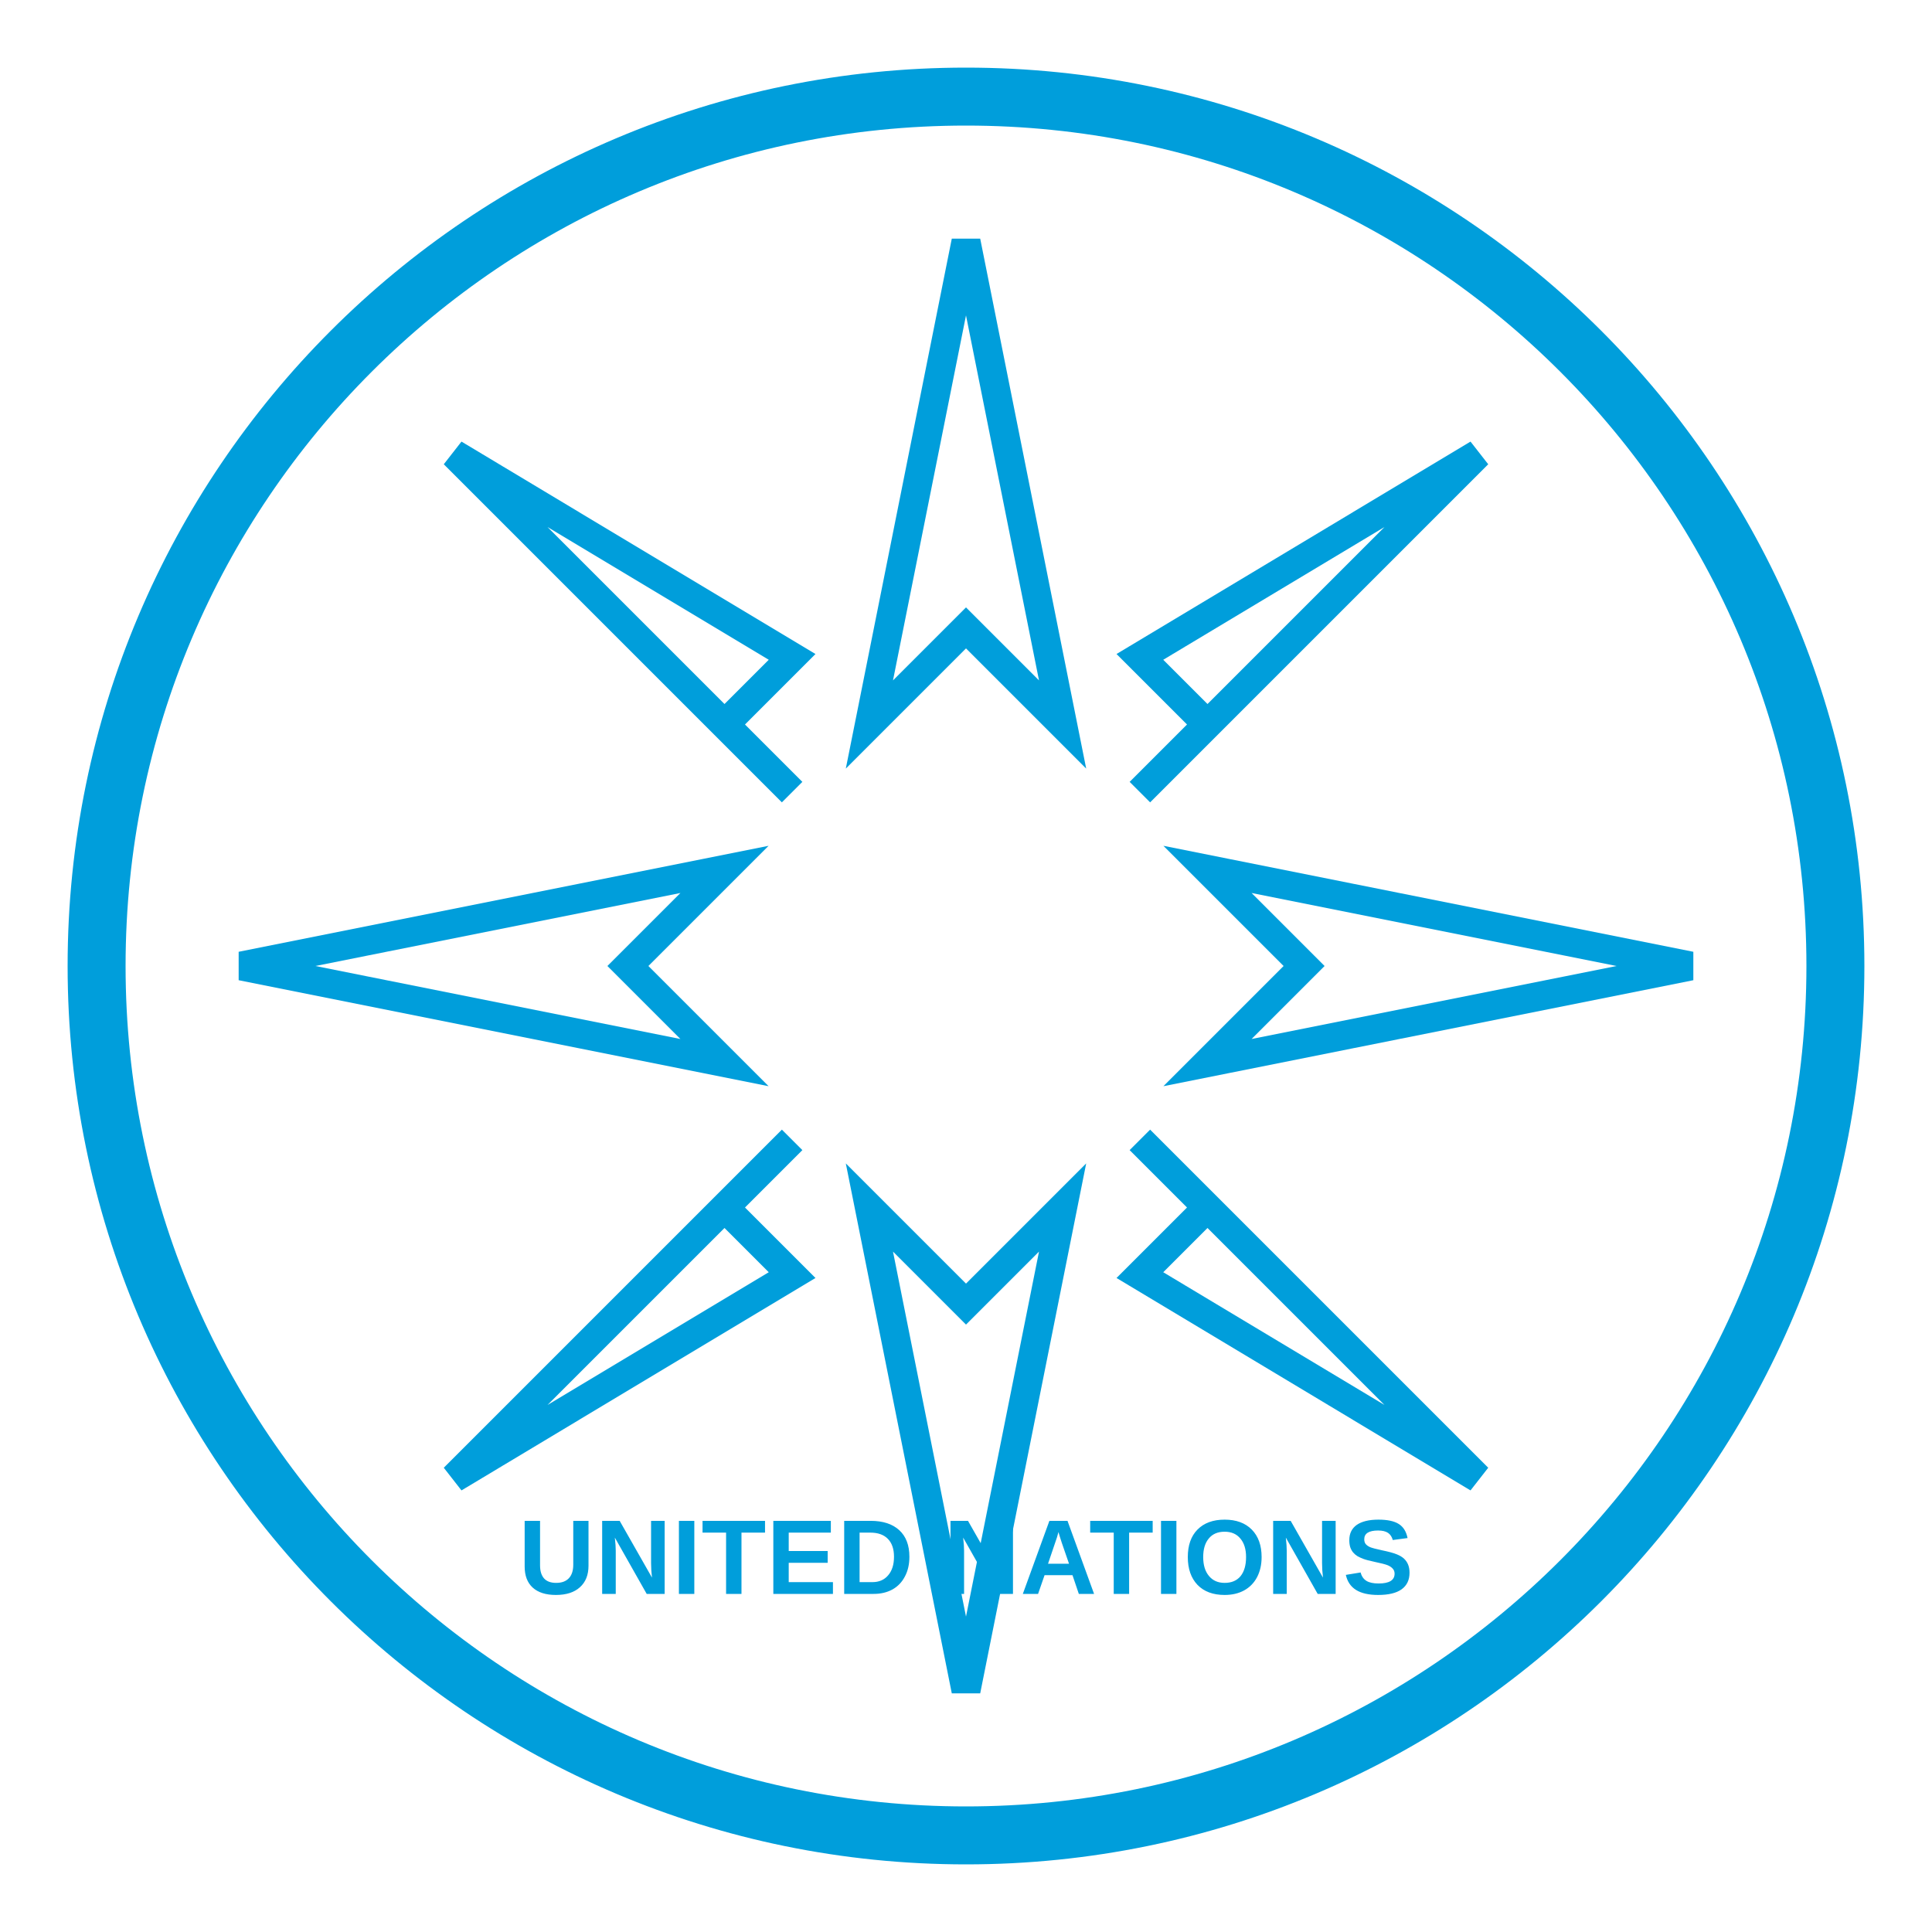
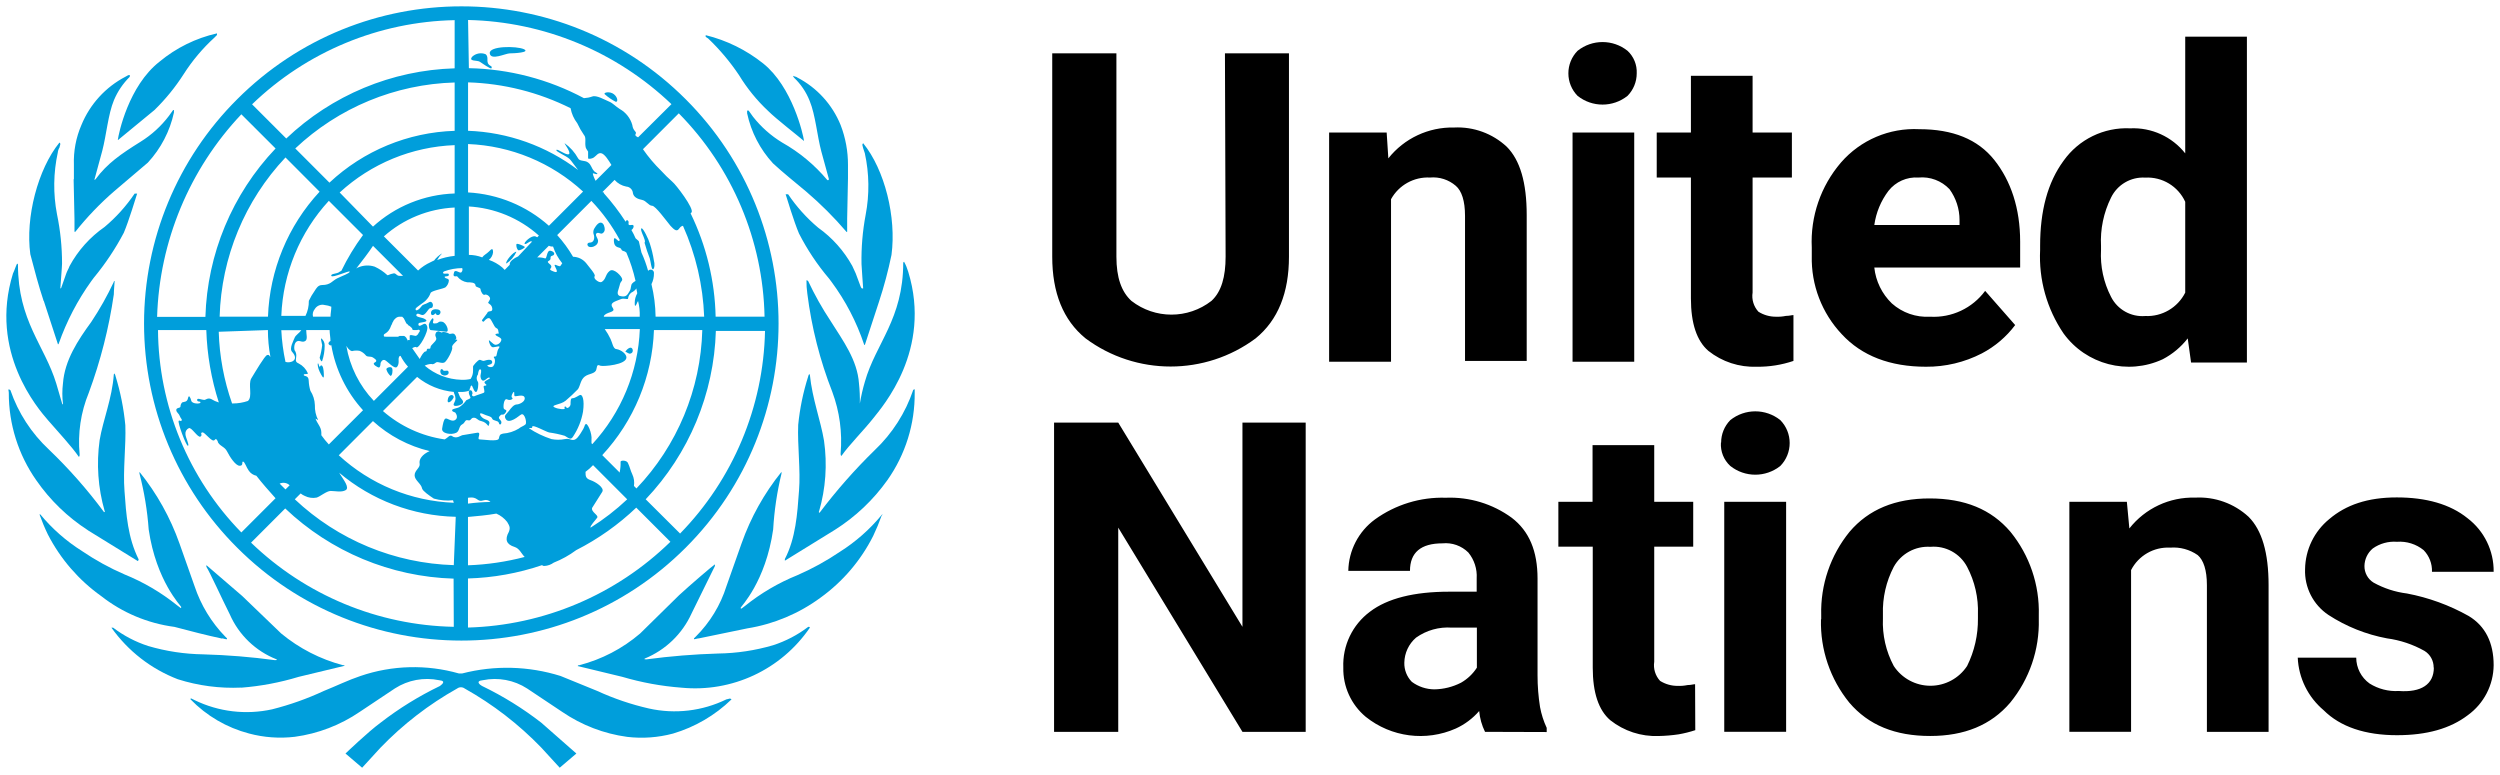
- <svg xmlns="http://www.w3.org/2000/svg" viewBox="0 0 200 200">
-   <circle cx="100" cy="100" r="90" fill="none" stroke="#009edb" stroke-width="6" />
-   <g fill="none" stroke="#009edb" stroke-width="3" transform="translate(100,100)">
-     <path d="M0,-75 L10,-25 L0,-35 L-10,-25 Z" />
-     <path d="M0,75 L10,25 L0,35 L-10,25 Z" />
-     <path d="M-75,0 L-25,10 L-35,0 L-25,-10 Z" />
-     <path d="M75,0 L25,10 L35,0 L25,-10 Z" />
-     <path d="M-53,-53 L-18,-18 L-25,-25 L-18,-32 Z" />
-     <path d="M53,53 L18,18 L25,25 L18,32 Z" />
-     <path d="M-53,53 L-18,18 L-25,25 L-18,32 Z" />
-     <path d="M53,-53 L18,-18 L25,-25 L18,-32 Z" />
-   </g>
-   <text x="100" y="165" text-anchor="middle" font-family="Arial, sans-serif" font-size="11" fill="#009edb" font-weight="bold">UNITED NATIONS</text>
+ <svg xmlns="http://www.w3.org/2000/svg" viewBox="0 0 1970.132 610" version="1.1" width="1970.132" height="610" id="svg932">
+   <defs id="defs923">
+     <style id="style921">.cls-1{fill:#009edb}</style>
+   </defs>
+   <path d="m 965.322,42.022 h 50.448 v 160.285 c 0,28.235 -8.541,49.926 -26.269,64.366 a 112.356,112.356 0 0 1 -134.016,0 C 837.758,252.232 829.217,230.542 829.217,202.307 V 42.022 h 50.571 v 160.285 c 0,16.406 3.963,27.651 11.829,34.81 a 51.339,51.339 0 0 0 63.075,0 c 7.865,-7.22 11.153,-19.049 11.153,-34.81 z m 161.606,97.885 a 33.12,33.12 0 0 0 -30.724,17.082 v 128.086 h -48.789 V 104.421 h 45.348 l 1.321,20.37 a 64.304,64.304 0 0 1 51.892,-24.302 56.716,56.716 0 0 1 41.385,15.116 c 10.507,10.507 15.761,28.235 15.761,53.858 V 284.431 h -48.605 V 170.108 c 0,-11.829 -2.642,-19.694 -7.251,-23.657 a 27.283,27.283 0 0 0 -20.339,-6.544 z m 109.038,-82.124 a 25.255,25.255 0 0 1 7.22,-17.727 31.553,31.553 0 0 1 39.418,0 22.797,22.797 0 0 1 7.22,17.727 25.255,25.255 0 0 1 -7.22,17.727 31.553,31.553 0 0 1 -39.418,0 25.255,25.255 0 0 1 -7.22,-17.727 z m 51.892,46.638 v 180.654 h -48.605 V 104.421 Z m 125.475,180.009 a 86.702,86.702 0 0 1 -28.911,4.578 57.699,57.699 0 0 1 -38.097,-12.474 Q 1332.53,264.675 1332.53,235.15 v -95.243 h -26.945 V 104.421 H 1332.53 V 59.749 h 48.605 v 44.672 h 30.969 v 35.486 h -30.969 v 90.634 a 18.25,18.25 0 0 0 4.609,15.116 25.654,25.654 0 0 0 13.795,3.933 32.413,32.413 0 0 0 7.865,-0.645 c 2.642,0 4.609,-0.645 5.93,-0.645 z m 174.725,-28.266 a 78.284,78.284 0 0 1 -26.269,22.336 94.536,94.536 0 0 1 -44.027,10.507 c -28.235,0 -50.571,-8.541 -66.332,-25.623 a 86.855,86.855 0 0 1 -23.657,-61.754 v -6.544 a 95.796,95.796 0 0 1 23.012,-67.008 76.563,76.563 0 0 1 61.724,-26.269 c 26.299,0 46.085,7.865 59.143,24.302 13.057,16.437 20.339,38.097 20.339,64.366 v 20.37 h -114.937 a 46.085,46.085 0 0 0 13.795,28.235 41.508,41.508 0 0 0 30.201,10.507 50.294,50.294 0 0 0 43.351,-20.37 z m -76.194,-116.258 a 27.651,27.651 0 0 0 -23.657,10.507 57.73,57.73 0 0 0 -11.153,26.914 h 67.162 v -3.933 a 41.292,41.292 0 0 0 -7.896,-24.302 29.802,29.802 0 0 0 -24.456,-9.186 z m 214.819,145.814 -2.642,-19.049 a 60.31,60.31 0 0 1 -19.694,16.437 63.536,63.536 0 0 1 -78.191,-20.37 107.532,107.532 0 0 1 -18.434,-65.687 v -3.287 c 0,-27.651 5.899,-49.926 18.434,-67.008 a 60.863,60.863 0 0 1 52.568,-25.623 52.23,52.23 0 0 1 43.351,19.725 V 28.872 h 48.605 v 256.849 z m -70.971,-88.668 a 71.893,71.893 0 0 0 7.896,36.868 27.651,27.651 0 0 0 26.945,15.116 33.519,33.519 0 0 0 31.522,-18.434 v -71.586 a 32.721,32.721 0 0 0 -31.522,-19.049 28.051,28.051 0 0 0 -26.945,15.761 76.809,76.809 0 0 0 -7.896,38.097 z m -626.76,135.982 v 243.699 h -49.834 l -97.885,-160.93 v 160.93 H 830.661 V 333.035 h 50.571 l 97.885,160.93 v -160.93 z m 141.328,243.699 a 46.546,46.546 0 0 1 -4.609,-16.406 54.258,54.258 0 0 1 -18.434,13.795 68.851,68.851 0 0 1 -70.941,-9.217 49.158,49.158 0 0 1 -17.697,-38.835 52.23,52.23 0 0 1 21.015,-44.027 c 13.795,-10.507 34.81,-15.761 62.4,-15.761 h 21.691 v -10.507 a 29.31,29.31 0 0 0 -6.575,-20.37 25.378,25.378 0 0 0 -20.37,-7.22 q -25.623,0 -25.623,21.691 h -48.605 a 51.4,51.4 0 0 1 21.015,-40.555 90.634,90.634 0 0 1 55.855,-17.082 82.431,82.431 0 0 1 51.892,15.761 c 13.795,10.507 20.37,26.269 20.37,47.959 v 76.256 a 159.117,159.117 0 0 0 1.966,24.978 68.268,68.268 0 0 0 5.254,16.406 v 3.287 z m -39.941,-33.489 a 47.406,47.406 0 0 0 21.046,-5.254 36.223,36.223 0 0 0 12.474,-11.829 v -31.553 h -19.724 a 43.259,43.259 0 0 0 -28.235,7.896 26.637,26.637 0 0 0 -9.217,19.725 20.8,20.8 0 0 0 5.899,15.085 30.109,30.109 0 0 0 17.727,5.93 z m 205.633,32.168 a 93.492,93.492 0 0 1 -13.15,3.287 123.939,123.939 0 0 1 -15.761,1.321 57.852,57.852 0 0 1 -38.097,-12.474 q -13.795,-11.859 -13.795,-41.385 V 430.828 H 1228.07 v -35.394 h 26.945 v -44.672 h 48.605 v 44.672 h 30.724 v 35.394 h -30.724 v 90.634 a 18.25,18.25 0 0 0 4.609,15.116 25.931,25.931 0 0 0 13.795,3.933 32.413,32.413 0 0 0 7.865,-0.645 c 2.642,0 4.609,-0.676 5.93,-0.676 z m 20.37,-226.617 a 25.255,25.255 0 0 1 7.22,-17.727 31.553,31.553 0 0 1 39.418,0 25.808,25.808 0 0 1 0,36.131 31.645,31.645 0 0 1 -39.418,0 22.828,22.828 0 0 1 -7.374,-18.403 z m 51.216,46.638 v 181.269 h -48.758 V 395.435 Z m 27.651,92.631 v -3.287 a 99.79,99.79 0 0 1 22.336,-65.687 c 15.116,-17.758 36.131,-26.299 63.075,-26.299 27.651,0 48.605,8.541 63.721,26.299 a 99.636,99.636 0 0 1 22.336,65.687 v 3.287 a 99.759,99.759 0 0 1 -22.52,65.656 c -15.116,17.727 -36.131,26.269 -63.075,26.269 -27.651,0 -48.605,-8.541 -63.721,-26.269 a 99.913,99.913 0 0 1 -22.336,-65.687 z m 48.635,-3.963 v 3.287 a 72.723,72.723 0 0 0 8.541,37.452 34.595,34.595 0 0 0 57.791,0 82.093,82.093 0 0 0 8.541,-37.452 v -3.287 a 74.597,74.597 0 0 0 -8.541,-37.421 29.802,29.802 0 0 0 -28.911,-15.761 30.877,30.877 0 0 0 -28.88,15.761 75.826,75.826 0 0 0 -8.541,37.421 z m 226.279,-52.537 a 32.659,32.659 0 0 0 -30.724,17.697 v 127.441 h -48.635 V 395.435 h 45.317 l 1.966,21.015 a 63.628,63.628 0 0 1 51.923,-24.302 57.484,57.484 0 0 1 42.03,15.116 c 10.508,10.507 15.761,28.235 15.761,53.858 v 115.613 h -48.605 V 461.122 c 0,-11.829 -2.642,-19.694 -7.22,-23.657 a 33.304,33.304 0 0 0 -21.691,-5.899 z m 207.722,94.506 a 15.177,15.177 0 0 0 -7.251,-13.15 82.769,82.769 0 0 0 -29.556,-9.862 127.349,127.349 0 0 1 -46.085,-18.434 41.477,41.477 0 0 1 -18.434,-36.131 51.8,51.8 0 0 1 19.049,-39.418 c 13.15,-11.183 30.201,-17.082 53.213,-17.082 23.012,0 42.03,5.254 55.825,16.437 a 52.23,52.23 0 0 1 20.523,42.183 h -48.605 a 23.227,23.227 0 0 0 -6.575,-17.082 29.894,29.894 0 0 0 -21.015,-6.575 29.187,29.187 0 0 0 -19.049,5.254 18.434,18.434 0 0 0 -6.575,13.795 15.147,15.147 0 0 0 7.22,13.15 72.815,72.815 0 0 0 26.269,8.541 160.285,160.285 0 0 1 48.635,17.727 c 13.119,7.896 19.694,21.015 19.694,38.773 a 49.158,49.158 0 0 1 -20.37,39.418 c -13.795,10.507 -32.168,15.761 -55.825,15.761 -24.978,0 -44.672,-6.575 -57.822,-19.725 a 57.361,57.361 0 0 1 -20.37,-41.385 h 46.085 a 25.193,25.193 0 0 0 10.508,20.37 38.896,38.896 0 0 0 23.012,5.899 c 17.727,1.321 27.651,-5.254 27.651,-18.434 z" id="path927" stroke-width="3.072" />
+   <path class="cls-1" d="m 572.491,551.111 a 93,93 0 0 1 -61.109,7.22 208.92,208.92 0 0 1 -40.709,-13.826 l -28.911,-11.798 a 141.328,141.328 0 0 0 -77.515,-1.997 h -2.642 a 130.022,130.022 0 0 0 -77.516,1.997 c -9.832,3.287 -19.049,7.865 -28.88,11.798 a 230.765,230.765 0 0 1 -40.739,14.471 93.615,93.615 0 0 1 -61.078,-7.22 l -2.642,-1.321 c -0.645,0 -0.645,0 -0.645,0.645 a 99.36,99.36 0 0 0 46.085,26.945 96.011,96.011 0 0 0 36.131,2.611 119.115,119.115 0 0 0 51.247,-19.694 l 27.651,-18.434 a 46.823,46.823 0 0 1 34.779,-6.483 c 6.575,0.645 1.321,3.933 0.676,4.578 a 261.672,261.672 0 0 0 -46.761,28.911 c -9.862,7.22 -27.651,24.302 -27.651,24.302 L 285.38,605 299.85,589.208 a 261.734,261.734 0 0 1 60.433,-46.638 4.977,4.977 0 0 1 5.899,0 261.734,261.734 0 0 1 60.433,46.638 L 441.087,605 454.205,593.817 426.554,569.514 a 261.672,261.672 0 0 0 -46.638,-28.911 c -1.321,-0.645 -5.899,-3.933 0.676,-4.578 a 46.853,46.853 0 0 1 34.81,6.544 l 27.651,18.434 a 118.992,118.992 0 0 0 51.216,19.694 95.98,95.98 0 0 0 36.131,-2.611 111.926,111.926 0 0 0 46.085,-26.945 2.274,2.274 0 0 0 -1.321,-0.645 l -2.611,0.645 m 64.366,-57.146 a 92.447,92.447 0 0 1 -27.651,14.471 161.544,161.544 0 0 1 -43.351,6.544 546.879,546.879 0 0 0 -56.501,4.609 c -1.321,0 -1.966,0 -1.321,-0.645 A 69.404,69.404 0 0 0 544.963,483.488 l 18.434,-37.452 v -1.29 c -1.29,0.645 -19.694,16.406 -28.235,24.302 l -30.724,30.201 A 119.822,119.822 0 0 1 456.479,524.228 h -0.645 l -0.645,0.645 35.209,8.51 a 224.282,224.282 0 0 0 46.638,8.541 109.499,109.499 0 0 0 101.173,-47.284 c 0,-0.676 -0.645,-0.676 -1.321,-0.676 m 57.822,-88.023 a 139.024,139.024 0 0 1 -32.843,28.911 206.862,206.862 0 0 1 -33.519,18.434 163.326,163.326 0 0 0 -41.385,24.333 l -2.611,1.966 c -0.676,0 -0.676,0 -0.676,-0.676 0,-0.676 19.725,-20.339 25.623,-61.724 a 246.71,246.71 0 0 1 6.575,-44.027 v -1.321 a 191.377,191.377 0 0 0 -31.522,56.501 l -11.829,33.489 a 97.394,97.394 0 0 1 -24.302,39.941 l -1.321,1.29 v 0.676 c 1.321,0 2.611,-0.676 3.933,-0.676 l 38.097,-7.865 a 132.941,132.941 0 0 0 57.822,-24.302 134.446,134.446 0 0 0 41.385,-48.605 163.849,163.849 0 0 0 6.575,-15.792 c 1.29,-1.29 0.645,-1.29 0,-0.645 m 24.948,-98.53 a 116.565,116.565 0 0 1 -30.201,47.284 438.056,438.056 0 0 0 -43.351,49.158 c 0,0.645 -1.321,0 -0.676,-0.645 a 132.664,132.664 0 0 0 3.933,-55.855 c -2.612,-15.761 -9.217,-32.843 -11.153,-51.892 l -0.645,-0.645 c 0,0.645 -0.676,1.29 -0.676,1.966 a 185.662,185.662 0 0 0 -7.865,38.097 c -0.676,15.761 1.966,36.131 0.645,51.892 -1.321,18.434 -2.642,37.452 -11.153,53.858 v 1.321 l 39.388,-24.302 a 147.473,147.473 0 0 0 41.415,-39.203 117.671,117.671 0 0 0 21.506,-68.974 v -2.642 a 2.366,2.366 0 0 0 -1.321,0.676" id="path929" stroke-width="3.072" />
+   <path class="cls-1" d="m 677.596,317.919 v 0 a 122.894,122.894 0 0 0 -0.676,-15.761 c -1.29,-18.434 -12.474,-33.519 -22.336,-49.158 a 248.4,248.4 0 0 1 -17.727,-31.522 2.274,2.274 0 0 0 -1.321,-0.645 66.332,66.332 0 0 0 0.676,10.507 321.368,321.368 0 0 0 19.694,77.515 111.557,111.557 0 0 1 6.544,48.482 c 0,1.321 0,1.321 0.645,1.966 5.93,-8.541 17.758,-20.37 24.978,-29.556 7.22,-9.186 46.638,-53.858 27.651,-115.613 a 39.173,39.173 0 0 0 -3.287,-7.896 l -0.645,0.676 c 0,44.641 -21.691,63.721 -30.232,93.922 a 143.971,143.971 0 0 0 -3.933,17.082 m 0.645,-91.956 -3.933,-10.538 -2.673,-5.807 a 90.911,90.911 0 0 0 -26.914,-30.201 127.81,127.81 0 0 1 -23.657,-26.299 h -1.966 c 0.645,1.966 6.575,21.691 10.507,30.877 a 184.956,184.956 0 0 0 23.657,35.486 l 1.966,2.612 a 177.213,177.213 0 0 1 25.623,49.158 0.645,0.645 0 0 0 0.645,0.645 l 11.183,-34.165 a 333.197,333.197 0 0 0 9.832,-36.868 c 3.963,-29.556 -5.254,-67.008 -22.336,-88.023 a 2.274,2.274 0 0 0 -0.645,1.321 l 0.645,2.611 1.321,3.963 a 121.02,121.02 0 0 1 0.645,48.605 190.179,190.179 0 0 0 -3.257,38.742 c 0,1.966 1.29,18.434 1.29,19.049 0,0.614 -0.645,0 -1.29,0 M 625.581,61.07 a 50.817,50.817 0 0 1 12.474,18.434 c 4.609,11.153 5.899,27.651 9.217,39.941 l 5.93,21.66 c 0,0.676 -0.676,1.321 -1.321,0.676 A 128.855,128.855 0 0 0 616.364,112.317 86.026,86.026 0 0 1 593.383,91.948 l -3.287,-4.609 a 0.922,0.922 0 0 0 -1.321,0 v 1.966 a 84.152,84.152 0 0 0 20.37,39.418 c 8.541,7.896 17.727,15.116 26.269,22.336 a 285.729,285.729 0 0 1 31.553,31.522 c 0,0 0.645,0.676 0.645,0 v -10.507 l 0.645,-31.522 v -10.507 a 86.671,86.671 0 0 0 -5.807,-31.522 73.122,73.122 0 0 0 -34.165,-37.452 c -0.645,-0.645 -1.966,-0.645 -3.287,-1.321 a 1.997,1.997 0 0 0 0.676,1.321 M 558.082,30.347 a 172.328,172.328 0 0 1 24.333,28.911 134.876,134.876 0 0 0 22.981,28.235 c 5.899,5.93 23.657,19.725 28.235,23.657 -0.645,-5.254 -9.217,-42.706 -32.168,-61.109 A 117.671,117.671 0 0 0 556.115,27.705 v 1.321 l 1.966,1.321 m -367.914,511.578 a 211.992,211.992 0 0 0 45.225,-8.541 l 35.486,-8.541 h 0.645 a 0.645,0.645 0 0 0 -0.645,-0.645 h -0.676 a 127.318,127.318 0 0 1 -48.605,-24.978 l -30.724,-29.556 -28.235,-24.302 v 1.321 c 2.611,3.933 12.474,25.623 18.434,37.421 a 67.039,67.039 0 0 0 36.868,35.486 c 0.645,0.645 0,0.645 -1.321,0.645 a 532.04,532.04 0 0 0 -56.501,-4.578 161.575,161.575 0 0 1 -43.351,-6.575 92.816,92.816 0 0 1 -27.651,-14.471 h -1.321 a 114.599,114.599 0 0 0 52.353,40.678 143.602,143.602 0 0 0 49.926,6.575 M 174.959,503.09 c 1.321,0 1.966,0.676 3.933,0.676 v -0.676 l -1.29,-1.29 a 104.46,104.46 0 0 1 -24.302,-39.941 l -11.829,-33.489 a 191.469,191.469 0 0 0 -31.553,-56.501 v 1.321 a 244.774,244.774 0 0 1 7.251,44.027 c 5.899,40.709 25.623,60.433 25.623,61.078 0,0.645 0,1.321 -0.676,0.645 l -2.611,-1.966 A 164.309,164.309 0 0 0 98.12,452.673 204.68,204.68 0 0 1 64.6,434.239 138.256,138.256 0 0 1 31.757,405.358 h -0.645 a 155.922,155.922 0 0 0 6.575,15.761 135.89,135.89 0 0 0 42.03,48.605 118.685,118.685 0 0 0 57.791,24.302 c 12.504,3.287 24.978,6.575 37.452,9.217 M 69.209,417.863 108.627,442.165 a 2.274,2.274 0 0 0 0.645,-1.321 c -8.541,-17.082 -9.862,-35.455 -11.153,-53.858 -1.321,-16.437 1.29,-36.131 0.645,-51.892 a 192.544,192.544 0 0 0 -7.773,-38.865 c 0,-0.645 -0.645,-1.29 -0.645,-1.966 l -0.645,0.676 v 0 c -1.321,19.049 -8.541,36.131 -11.183,51.892 a 134.569,134.569 0 0 0 3.933,55.825 c 0.676,0.676 -0.645,1.321 -0.645,0.676 A 388.161,388.161 0 0 0 38.455,354.173 114.967,114.967 0 0 1 8.223,307.535 2.212,2.212 0 0 0 6.932,306.859 c -0.676,0 0,1.321 0,2.642 a 119.299,119.299 0 0 0 21.66,68.974 145.445,145.445 0 0 0 40.739,39.418 m -7.22,-57.822 c 0.645,-0.645 0.645,-0.645 0.645,-1.966 A 102.094,102.094 0 0 1 69.977,309.501 382.938,382.938 0 0 0 89.701,231.986 c 0,-3.287 0.645,-9.217 0.645,-10.507 -0.645,0 -0.645,0 -0.645,0.645 A 243.177,243.177 0 0 1 71.943,253.676 C 61.436,268.116 50.928,283.878 49.607,302.281 a 64.519,64.519 0 0 0 0,15.761 0.645,0.645 0 0 1 -0.645,0.645 v -0.645 L 44.353,302.281 C 35.136,272.049 14.152,253.123 14.152,208.328 l -0.676,-0.645 c -1.29,2.611 -1.966,5.254 -3.257,7.865 -19.079,61.754 19.694,106.426 27.651,115.643 7.957,9.217 18.434,20.339 24.302,28.88 M 34.522,237.178 45.675,271.342 a 0.645,0.645 0 0 0 0.645,-0.645 195.74,195.74 0 0 1 25.623,-49.158 l 1.966,-2.642 a 207.138,207.138 0 0 0 23.657,-35.455 c 3.933,-9.217 9.862,-28.911 10.507,-30.877 h -1.966 a 126.857,126.857 0 0 1 -23.657,26.269 89.621,89.621 0 0 0 -27.651,30.877 c -0.645,1.966 -1.966,3.933 -2.612,5.899 l -3.933,11.183 c 0,0 -0.676,1.321 -0.676,0 0,-1.321 1.321,-16.437 1.321,-19.049 a 190.486,190.486 0 0 0 -3.994,-38.957 120.866,120.866 0 0 1 0.645,-48.605 9.217,9.217 0 0 1 1.321,-3.933 c 0,-0.645 0.645,-1.966 0.645,-2.642 0,-0.676 0,-0.645 -0.645,-1.29 -17.082,21.015 -26.945,59.112 -22.981,88.023 3.257,12.474 6.544,24.948 10.507,36.868 m 23.626,-95.919 0.676,31.553 v 9.832 h 0.645 A 238.906,238.906 0 0 1 90.224,150.507 L 116.492,128.171 A 84.459,84.459 0 0 0 137.077,88.66 v -1.936 h -0.645 l -3.287,4.578 a 82.769,82.769 0 0 1 -22.336,20.37 c -15.761,9.862 -26.269,17.082 -35.486,29.556 -0.645,0.676 -1.321,0.676 -0.645,-0.645 l 5.899,-21.691 c 3.287,-12.474 4.609,-28.88 9.217,-39.941 A 56.685,56.685 0 0 1 102.267,60.517 v -1.444 c -1.321,0 -1.966,0.645 -3.287,1.321 a 75.058,75.058 0 0 0 -34.81,38.097 72.661,72.661 0 0 0 -5.93,31.522 v 11.153 m 34.84,-30.877 v 0 L 121.715,86.725 a 160.592,160.592 0 0 0 23.012,-28.266 144.032,144.032 0 0 1 24.302,-28.88 l 1.966,-1.997 V 26.291 A 108.239,108.239 0 0 0 125.679,48.627 C 101.346,67.676 93.48,105.097 92.835,110.351 M 357.027,314.079 c 1.966,-2.642 -2.642,-4.609 -3.963,0 -1.321,4.609 1.997,3.287 3.963,0 m 49.926,-115.613 c -1.966,-0.676 -9.217,7.865 -7.896,9.217 a 21.814,21.814 0 0 0 7.896,-9.217 m 1.321,-1.321 c 1.29,0.645 5.899,-1.966 5.254,-2.642 -0.645,-0.676 -6.575,-3.287 -6.575,-1.966 a 6.145,6.145 0 0 0 1.321,4.609 m 88.668,81.448 c 2.642,-0.645 1.966,-4.609 0,-4.609 -1.966,0 -4.609,3.287 -3.933,3.287 0.676,0 2.611,1.966 3.933,1.321 m -32.198,-87.408 c -1.966,0 -2.611,1.997 -0.645,3.287 a 5.407,5.407 0 0 0 4.609,-0.645 4.424,4.424 0 0 0 2.611,-3.933 c 0,-1.997 -2.611,-4.609 -1.321,-5.93 1.29,-1.321 3.287,0.676 4.609,0 a 3.595,3.595 0 0 0 1.966,-3.287 c 0,-1.29 -0.645,-5.254 -3.287,-5.254 -2.642,0 -5.254,5.254 -5.254,5.254 a 5.715,5.715 0 0 0 0,4.609 c 0.676,2.612 0,5.899 -3.287,5.899" id="path931" stroke-width="3.072" />
+   <path class="cls-1" d="m 508.095,191.799 a 121.481,121.481 0 0 0 3.963,11.829 c 0.645,1.966 1.321,9.217 2.611,8.541 1.29,-0.676 1.321,-4.609 0.676,-6.575 a 85.565,85.565 0 0 0 -3.287,-13.795 c -0.676,-2.642 -5.254,-12.474 -6.575,-11.829 -1.321,0.645 1.966,6.575 2.611,9.217 0.645,2.642 -0.645,1.321 0,2.642 M 485.113,80.15 c 1.966,0.645 1.966,-3.287 -1.321,-5.899 -3.287,-2.611 -8.541,-1.321 -7.22,0 a 40.186,40.186 0 0 0 8.541,5.899 M 386.583,51.915 c -4.609,-2.642 -0.645,-6.575 -3.933,-9.217 a 10.016,10.016 0 0 0 -10.507,1.966 c -3.287,3.963 3.933,2.642 5.899,3.963 1.966,1.321 8.541,5.899 9.217,5.254 a 1.26,1.26 0 0 0 -0.645,-1.966 M 412.882,38.765 c -5.899,-2.642 -27.651,-2.642 -26.914,3.287 0.737,5.93 12.474,0 15.761,0 3.287,0 16.406,-0.676 11.153,-3.287 m -59.819,253.531 c -1.29,-0.645 -3.257,0.645 -3.933,-0.645 -0.676,-1.29 -1.966,-0.676 -1.966,0 a 3.38,3.38 0 0 0 0.645,3.287 4.056,4.056 0 0 0 5.254,0 1.966,1.966 0 0 0 0,-2.642 m -12.474,-43.996 c 1.966,0 1.966,-1.321 2.642,-1.321 0.676,0 0,1.321 1.966,1.321 1.966,0 3.933,-4.609 -1.966,-4.609 -4.609,0 -3.963,4.609 -2.642,4.609 m 7.896,5.254 c -3.287,-0.676 -2.642,1.29 -5.254,1.29 -3.963,0.676 -0.676,-2.611 -1.966,-3.933 -0.676,-0.645 -2.642,2.642 -3.287,4.609 0,1.321 0,3.933 1.29,4.578 l 12.504,1.321 c 2.611,0 0,-7.22 -3.287,-7.865 m -40.739,42.675 c 1.321,0 1.966,-3.933 1.321,-5.899 -0.645,-1.966 -4.609,-0.645 -4.609,0.645 a 10.415,10.415 0 0 0 3.287,5.254 m -52.537,0 c 0,-1.29 0,-6.544 -1.321,-7.865 -1.321,-1.321 -1.321,0.645 -1.966,0.645 -0.645,0 -0.676,-2.611 -1.321,-2.611 -0.645,0 0,3.933 1.321,6.544 1.321,2.611 3.287,6.575 3.287,3.287 m -1.321,-11.798 a 37.145,37.145 0 0 0 1.966,-11.829 7.005,7.005 0 0 0 -2.611,-5.93 c -0.676,0 0,1.966 0.645,5.254 a 53.398,53.398 0 0 1 -1.966,9.862 c 0,0.645 1.321,3.933 1.966,2.642" id="path933" stroke-width="3.072" />
+   <path class="cls-1" d="m 186.88,431.566 a 249.905,249.905 0 1 0 0,-353.321 249.383,249.383 0 0 0 0,353.321 M 124.48,260.098 h 38.097 a 207.599,207.599 0 0 0 9.862,57.054 23.934,23.934 0 0 1 -5.93,-2.642 c -2.611,-1.321 -4.578,0.645 -5.254,0.645 -2.611,0 -5.899,-1.966 -5.899,0 0,1.966 2.611,0.676 2.611,1.997 0,1.321 -6.575,1.29 -7.22,-1.321 -0.645,-2.611 -1.966,-5.254 -2.611,-1.966 -0.645,3.287 -3.287,2.611 -4.609,3.287 a 5.039,5.039 0 0 0 -1.321,3.257 c 0,1.321 -3.287,0.676 -3.287,2.642 0,1.966 1.966,2.642 2.642,4.609 0.676,1.966 2.611,3.287 1.321,3.933 -1.29,0.645 -0.676,-0.645 -1.997,0 -1.321,0.645 5.93,20.37 7.251,19.694 1.321,-0.676 -1.997,-6.544 -1.997,-9.217 a 4.455,4.455 0 0 1 2.642,-4.609 c 1.966,-1.29 7.22,7.896 9.217,6.575 1.997,-1.321 -0.645,-2.612 1.321,-3.287 1.966,-0.676 7.896,8.541 9.862,5.93 1.321,-1.966 2.611,1.29 2.611,1.966 1.966,3.287 5.254,3.287 7.22,7.22 1.966,3.933 6.575,11.183 9.862,11.183 3.287,0 1.321,-3.287 2.642,-3.287 1.321,0 2.611,4.578 4.578,7.22 a 9.555,9.555 0 0 0 5.93,3.933 c 4.578,5.93 9.862,11.829 15.116,17.727 l -26.945,26.945 a 230.703,230.703 0 0 1 -65.687,-159.762 m 217.43,-54.504 -2.642,1.321 a 36.868,36.868 0 0 0 -9.832,6.544 l -26.945,-26.914 a 90.204,90.204 0 0 1 55.763,-22.735 v 38.097 a 53.336,53.336 0 0 0 -13.795,3.287 24.21,24.21 0 0 1 3.933,-5.254 21.261,21.261 0 0 0 -6.575,5.93 m -20.431,62.4 v 0 1.321 c 0,-1.321 -0.645,-1.966 -1.321,-3.287 -0.645,-0.676 -1.29,-1.321 -1.966,-1.321 h -3.165 l -1.29,0.645 h -9.217 c -1.29,0 -1.966,0 -1.966,-0.645 -0.645,-2.611 3.287,-0.645 5.93,-8.541 0.645,-0.645 0.645,-1.966 1.29,-2.611 l 0.676,-1.321 0.645,-0.676 0.645,-0.645 a 4.854,4.854 0 0 1 3.963,-1.321 h 1.321 l 1.29,1.321 1.966,3.933 c 0.676,0.676 1.321,0.676 1.321,1.321 a 9.217,9.217 0 0 1 2.642,1.966 l 0.645,0.676 v 0.645 c 0.645,0.645 0.645,0.645 1.321,0.645 h 2.611 c 1.321,-0.645 1.321,0 1.997,0 v 0.676 c 0,0.645 0,0.645 -0.676,1.321 0,0.645 -0.645,0.645 -0.645,1.29 -0.676,0.676 -1.321,1.321 -1.966,1.321 a 28.143,28.143 0 0 1 -3.287,-0.645 c -0.676,0 -1.321,0 -1.321,0.645 v 3.287 m -72.108,63.075 a 24.149,24.149 0 0 1 -2.611,-11.829 22.182,22.182 0 0 0 -3.533,-11.306 31.922,31.922 0 0 1 -1.321,-7.865 c 0,-4.609 -3.933,-3.287 -3.933,-4.609 0,-1.321 3.257,0 3.257,-1.321 a 15.669,15.669 0 0 0 -7.22,-7.712 c -3.287,-1.321 -1.966,-3.287 -1.966,-5.254 a 6.974,6.974 0 0 0 -1.321,-5.254 c -0.645,-2.642 0,-7.251 3.287,-7.251 1.321,0 3.287,1.321 5.254,0 1.966,-1.321 0.676,-5.254 0.676,-8.541 h 18.434 c 0,2.642 0.676,5.93 0.676,8.541 -1.321,0.676 -1.966,1.997 -1.321,2.642 0.645,0.645 1.321,1.321 1.966,0.645 a 101.572,101.572 0 0 0 25.009,51.339 l -26.945,26.945 a 71.494,71.494 0 0 1 -5.899,-7.251 v -1.966 c 0,-4.578 -3.287,-7.22 -4.609,-11.153 m -23.657,-44.672 a 155.4,155.4 0 0 1 -3.287,-24.978 h 15.761 c -1.29,1.997 -4.578,3.963 -5.254,5.93 -0.676,1.966 -4.578,8.541 -1.966,11.153 5.93,6.575 -1.321,9.217 -5.254,7.896 m 3.287,97.209 -3.287,3.287 -4.609,-4.578 a 7.159,7.159 0 0 1 7.896,1.29 M 269.004,213.429 c -0.676,0 -0.676,0.676 -1.321,0.676 -1.966,1.966 -7.22,1.29 -6.575,3.287 0.645,1.997 14.471,-4.609 14.471,-3.287 0,1.321 -5.93,3.287 -9.862,5.254 -3.933,1.966 -5.254,5.254 -11.829,5.254 -3.287,0 -4.609,2.611 -5.899,4.578 a 49.158,49.158 0 0 0 -4.609,7.896 25.869,25.869 0 0 1 -2.642,11.829 h -19.049 a 142.158,142.158 0 0 1 37.452,-90.665 l 26.945,26.945 a 178.197,178.197 0 0 0 -17.082,28.235 m 24.948,-19.694 23.657,23.657 h -2.642 c -2.611,0 -2.611,-1.997 -4.578,-1.997 -3.963,0.676 -4.609,1.997 -5.254,1.321 a 38.312,38.312 0 0 0 -9.862,-6.575 18.188,18.188 0 0 0 -13.15,0.676 c -0.645,0 -0.645,0.645 -1.29,0.645 4.578,-5.899 9.217,-11.829 13.119,-17.727 M 261.108,241.694 c 0,2.611 -0.645,5.254 -0.645,7.865 h -13.795 a 6.606,6.606 0 0 1 1.321,-5.899 7.066,7.066 0 0 1 7.865,-3.287 19.509,19.509 0 0 1 5.254,1.321 m 11.829,30.877 1.321,1.966 c 1.321,1.321 2.611,2.611 3.933,1.966 a 14.256,14.256 0 0 1 5.254,0 11.706,11.706 0 0 1 4.609,3.287 c 1.321,1.966 3.933,0.645 5.899,1.966 1.966,1.321 3.933,2.642 1.321,3.933 -2.611,1.29 2.612,3.963 3.287,3.963 0.676,0 1.321,-1.321 1.321,-3.287 0,-0.676 1.29,-3.287 3.287,-2.642 1.997,0.645 7.865,7.896 9.832,5.254 1.966,-2.642 0.676,-5.899 1.321,-7.22 a 1.413,1.413 0 0 1 1.321,-1.321 39.418,39.418 0 0 0 5.899,8.541 l -26.914,26.945 a 82.677,82.677 0 0 1 -21.691,-43.351 m 21.015,-93.953 -26.269,-26.914 a 141.912,141.912 0 0 1 90.604,-37.329 v 38.097 a 100.343,100.343 0 0 0 -64.519,26.269 M 259.603,143.932 232.689,116.987 A 190.885,190.885 0 0 1 358.287,65.003 v 38.097 a 151.375,151.375 0 0 0 -98.561,40.739 m -7.865,7.22 a 152.727,152.727 0 0 0 -40.678,98.5 H 173.085 A 190.793,190.793 0 0 1 224.977,124.084 Z M 211.121,260.098 a 116.166,116.166 0 0 0 1.966,21.046 c -0.645,0 -0.645,-1.997 -2.611,-1.321 -1.966,0.676 -9.217,13.119 -12.474,18.434 -2.642,4.578 1.29,14.44 -2.642,17.727 a 36.868,36.868 0 0 1 -11.829,1.966 h -0.645 A 186.215,186.215 0 0 1 172.378,261.449 Z M 357.611,493.965 A 236.756,236.756 0 0 1 197.848,427.633 l 26.914,-26.945 a 201.301,201.301 0 0 0 132.695,55.302 z m 0,-48.605 a 190.947,190.947 0 0 1 -125.291,-51.892 l 4.609,-4.609 a 13.027,13.027 0 0 0 3.287,1.966 14.44,14.44 0 0 0 9.217,1.321 c 2.642,-0.645 7.896,-5.254 11.183,-5.254 3.287,0 8.541,1.321 11.829,-0.645 3.287,-1.966 -1.997,-8.541 -3.963,-11.829 -0.645,-0.676 -0.645,-1.321 -1.29,-1.966 a 147.872,147.872 0 0 0 91.956,34.81 z m 0,-49.158 A 141.881,141.881 0 0 1 266.976,358.782 l 26.914,-26.945 a 101.664,101.664 0 0 0 44.672,23.657 c -5.899,2.611 -8.541,6.544 -7.865,9.832 0.676,3.287 -3.963,5.254 -3.963,9.217 0,3.963 5.254,6.575 5.93,10.507 0.645,1.966 5.254,5.254 9.217,7.865 a 39.941,39.941 0 0 0 15.116,1.321 z m -1.321,-52.537 c -1.966,-1.321 -3.287,1.321 -5.899,2.611 a 94.536,94.536 0 0 1 -48.605,-22.336 l 26.914,-26.914 a 53.582,53.582 0 0 0 28.911,11.829 c 0,1.29 1.321,2.611 1.321,5.254 0,2.642 -1.966,3.933 -1.321,5.254 0.645,1.321 6.575,0 7.22,-1.966 0.645,-1.966 -1.966,-3.287 -2.612,-5.254 -0.676,-1.321 -0.676,-1.997 -1.321,-3.287 h 1.966 a 17.789,17.789 0 0 0 5.93,-0.676 1.383,1.383 0 0 0 1.29,-1.321 c 0,-0.645 0.676,-1.29 0.676,-1.966 0,-0.676 0.645,-0.645 0.645,-1.29 v 0 l 0.676,0.645 c 0.645,1.321 1.966,5.254 3.257,4.609 1.29,-0.645 1.997,-6.575 1.321,-7.896 a 4.885,4.885 0 0 1 0,-5.899 c 0,-0.676 0.676,-4.609 1.966,-3.963 1.29,0.645 0,3.963 0,5.254 0,1.997 1.321,4.609 3.287,3.287 1.321,-0.645 2.642,-2.611 3.963,-1.966 1.321,0.645 -3.287,1.966 -3.963,3.287 -0.676,1.321 1.966,1.966 1.321,2.642 -0.645,0.676 -1.321,0 -1.966,0.645 -0.645,0.645 1.321,4.609 0,5.254 -1.321,0.645 -5.93,1.966 -7.22,2.642 -1.29,0.676 -2.642,-0.676 -1.966,-1.321 0.676,-0.645 0,-3.287 -1.321,-3.287 -1.321,0 -1.321,0.645 -1.321,1.966 0,1.321 1.321,3.287 1.321,3.933 0,0.645 -1.966,1.321 -3.287,1.966 a 19.417,19.417 0 0 1 -5.254,5.254 c -1.966,1.321 -5.93,1.321 -5.93,2.642 0,1.321 1.997,1.321 2.642,1.966 1.321,1.966 1.966,4.609 -0.645,5.93 -2.611,1.321 -5.93,-1.997 -7.251,-1.321 -1.321,0.676 -1.966,3.933 -2.611,7.865 -0.645,3.933 7.22,5.254 11.153,3.287 2.642,-1.29 1.966,-5.254 4.609,-6.575 2.642,-1.321 1.966,-3.933 4.609,-3.257 2.642,0.676 1.966,-1.997 4.578,-1.997 2.611,0 2.642,1.997 5.93,2.642 5.254,1.321 5.254,5.254 5.899,3.287 0.645,-1.966 1.321,-3.287 -2.611,-4.609 -3.933,-1.321 -5.93,-5.899 -2.642,-4.578 3.933,1.966 7.22,1.966 7.896,3.933 0.676,1.966 4.578,1.321 5.254,3.287 0.645,3.287 3.287,0 1.321,-1.966 -1.966,-1.966 -1.321,-2.642 0,-3.963 1.321,-1.321 1.966,0.676 3.933,-1.966 1.966,-2.642 -0.676,-1.966 -1.321,-3.287 -0.645,-1.321 0,-8.541 2.642,-7.22 2.642,1.321 5.254,-0.645 3.933,-1.321 -1.321,-0.676 0.645,-4.578 1.321,-4.578 0.676,0 0,2.611 0.645,3.287 0.645,0.676 7.22,-1.997 7.896,1.29 0.676,3.287 -4.609,5.254 -5.93,5.254 -2.612,0 -4.609,2.642 -6.575,5.254 -1.966,2.611 -3.933,3.287 -2.611,5.93 1.321,2.642 3.933,1.966 6.575,0.645 2.642,-1.321 4.578,-3.287 5.899,-3.933 2.642,-1.321 4.609,6.575 3.287,7.865 -1.321,1.29 -3.933,1.997 -5.254,3.287 a 27.651,27.651 0 0 1 -12.474,3.963 c -2.642,0.645 -2.642,1.29 -3.287,3.933 -0.645,2.642 -12.474,0.645 -15.116,0.645 -2.642,0 1.966,-5.899 -1.966,-5.254 l -11.829,1.966 c -0.645,0 -4.609,3.287 -7.896,0.676 m 34.84,61.078 a 21.722,21.722 0 0 1 8.541,6.575 c 1.966,3.287 2.611,4.609 1.29,7.896 -3.287,5.899 -1.966,9.832 4.609,11.829 3.933,1.29 5.254,5.254 7.896,7.865 a 203.974,203.974 0 0 1 -44.672,6.575 v -38.097 c 7.22,-0.676 15.085,-1.321 22.336,-2.642 m -22.336,-7.865 v -4.609 c 8.541,-1.321 6.544,3.933 12.474,1.966 a 5.131,5.131 0 0 1 5.254,1.321 156.414,156.414 0 0 0 -17.727,1.321 m 0,97.854 v -38.865 a 198.781,198.781 0 0 0 58.375,-10.507 2.396,2.396 0 0 0 1.966,0.645 13.703,13.703 0 0 0 7.22,-2.611 77.823,77.823 0 0 0 17.727,-9.862 199.703,199.703 0 0 0 47.314,-33.489 l 26.914,26.914 a 238.015,238.015 0 0 1 -159.609,67.592 m 106.396,-343.551 9.217,-9.217 a 16.406,16.406 0 0 0 9.217,5.254 5.622,5.622 0 0 1 5.254,5.254 c 0.676,3.287 3.933,4.609 7.22,5.254 3.287,0.645 5.254,4.609 7.896,4.609 2.642,0 11.153,11.798 14.44,15.761 1.966,1.966 4.609,5.254 6.575,2.611 1.966,-2.642 1.966,-1.966 3.287,-2.611 a 193.19,193.19 0 0 1 16.714,71.647 h -38.282 a 114.384,114.384 0 0 0 -3.257,-25.623 18.434,18.434 0 0 0 1.966,-8.541 2.612,2.612 0 0 0 -4.609,-1.966 95.243,95.243 0 0 0 -5.254,-14.44 c -0.645,-2.642 -1.321,-5.899 -1.966,-8.541 0,-0.645 -1.321,-1.321 -2.642,-2.642 a 56.255,56.255 0 0 0 -3.287,-6.544 c 1.997,-1.321 2.642,-4.609 0,-3.963 -3.933,0.676 -1.29,-1.966 -2.611,-3.287 -1.321,-1.321 -1.321,0 -1.966,0.676 A 180.777,180.777 0 0 0 475.927,152.35 v -0.645 c -1.321,0 -1.321,-0.676 -0.676,-0.676 m 23.012,222.684 c -1.321,-2.611 -1.966,-5.899 -3.287,-8.541 -0.676,-2.611 -5.93,-2.611 -5.93,-1.29 a 32.413,32.413 0 0 1 -0.645,7.865 v 0.707 l -13.795,-13.795 a 152.727,152.727 0 0 0 40.739,-98.561 h 38.097 a 188.028,188.028 0 0 1 -51.892,124.83 l -1.966,-1.966 a 15.853,15.853 0 0 0 -1.321,-9.217 m -31.553,26.361 c 1.997,-3.287 5.93,-9.217 7.896,-12.504 1.966,-3.287 -5.254,-7.865 -9.217,-9.217 -3.963,-1.352 -3.963,-3.287 -3.963,-6.575 a 41.6,41.6 0 0 0 5.93,-5.254 l 26.914,26.945 a 188.427,188.427 0 0 1 -28.88,22.336 c -0.676,-1.321 3.933,-5.93 5.254,-7.896 1.321,-1.966 -5.254,-4.578 -3.963,-7.865 m 16.437,-157.028 c -3.287,-4.578 1.321,-5.254 5.899,-7.22 2.642,-1.29 5.93,0.676 5.93,-0.645 a 6.759,6.759 0 0 1 2.611,-4.609 9.647,9.647 0 0 0 3.963,-3.287 c 0,1.321 0.645,2.642 0.645,3.963 a 14.778,14.778 0 0 0 -1.966,7.22 c 0,1.966 0,4.578 1.966,0 0,-0.676 0.645,-0.676 0.645,-1.321 a 42.337,42.337 0 0 1 1.321,12.474 h -28.235 v -0.645 c 1.966,-3.287 9.217,-2.642 7.22,-5.93 m 5.254,-53.858 a 0.645,0.645 0 0 1 -0.645,0.676 c -0.676,0.645 -3.963,-4.609 -3.963,-0.676 0,3.933 1.321,5.254 3.963,5.93 2.642,0.676 1.29,1.966 3.287,2.611 a 5.039,5.039 0 0 1 2.611,1.321 125.659,125.659 0 0 1 7.22,22.336 9.217,9.217 0 0 0 -2.612,1.966 c -1.321,1.321 -0.676,3.933 -1.966,5.899 -1.997,3.287 -2.642,5.284 -7.896,3.963 -3.287,-1.321 -0.645,-5.254 0,-8.541 0.645,-3.287 1.966,-2.642 1.966,-4.609 0,-1.966 -6.575,-9.217 -9.862,-6.575 -3.287,2.642 -2.611,5.254 -5.254,7.896 -1.29,1.321 -2.611,1.321 -4.578,0 -1.966,-1.321 -2.642,-2.642 -1.966,-3.933 0.676,-1.29 -4.609,-7.251 -6.575,-9.862 a 13.733,13.733 0 0 0 -10.507,-5.254 102.217,102.217 0 0 0 -12.504,-17.082 l 26.945,-26.945 a 142.158,142.158 0 0 1 22.336,30.724 m -45.317,18.434 -1.321,1.966 c -0.645,1.321 -3.933,-1.321 -4.609,-0.645 -0.676,0.676 4.609,7.22 -0.645,5.254 -5.254,-1.966 -1.966,-1.966 -1.966,-3.963 0,-1.997 -4.609,-3.257 -1.966,-4.578 2.642,-1.321 0,-3.287 2.611,-3.963 2.611,-0.676 1.966,-3.257 -1.321,-3.933 -3.287,-0.676 -2.612,7.22 -4.578,5.93 a 17.789,17.789 0 0 0 -5.93,-0.676 l 9.217,-9.217 a 5.96,5.96 0 0 0 3.287,0.645 41.508,41.508 0 0 0 7.22,13.15 m -10.507,133.34 a 86.026,86.026 0 0 1 12.474,2.642 c 2.611,1.321 4.609,3.933 6.575,0.645 a 51.954,51.954 0 0 0 7.865,-19.694 c 1.321,-9.862 -0.645,-13.15 -1.966,-13.15 -1.321,0 -3.933,2.642 -6.575,2.642 -1.29,0 -1.29,2.611 -1.29,4.578 0,1.966 -2.642,3.963 -3.287,2.642 -0.645,-1.321 -1.997,-0.676 -1.321,0.645 0.676,1.321 -5.254,0.676 -7.896,-0.645 -3.933,-1.966 4.609,-1.966 8.541,-5.254 a 128.855,128.855 0 0 0 9.862,-9.217 c 1.966,-3.257 1.966,-7.22 5.254,-9.832 3.287,-2.611 8.541,-1.966 9.217,-5.93 0.676,-3.963 1.321,-3.287 3.287,-2.611 1.966,0.676 20.37,-0.676 20.37,-6.575 0,-2.642 -3.933,-5.899 -7.865,-6.575 -2.642,0 -3.287,-5.254 -4.609,-7.865 a 50.079,50.079 0 0 0 -4.609,-7.896 h 27.651 a 142.066,142.066 0 0 1 -37.452,90.665 l -0.645,-0.676 v -2.611 c 0.645,-5.254 -3.287,-13.795 -4.609,-12.504 -1.321,1.29 0,1.321 -3.933,7.251 -1.321,1.966 -3.287,5.254 -5.899,5.254 -2.611,0 -2.642,-1.321 -6.575,-0.676 a 27.467,27.467 0 0 1 -10.507,0 72.17,72.17 0 0 1 -17.758,-8.541 c 0.676,-0.645 2.642,0.676 2.642,-1.29 0,-1.966 10.507,3.933 13.15,4.578 m 103.108,79.482 -26.914,-26.791 a 201.301,201.301 0 0 0 55.302,-132.695 h 38.742 a 235.557,235.557 0 0 1 -67.008,159.762 m 66.824,-170.976 h -38.742 a 195.555,195.555 0 0 0 -19.725,-81.448 l 0.676,-0.645 c 2.611,-2.642 -12.474,-22.336 -15.116,-24.302 a 111.188,111.188 0 0 1 -8.664,-8.51 117.241,117.241 0 0 1 -14.44,-17.082 L 534.916,89.305 a 234.881,234.881 0 0 1 67.592,160.285 M 368.855,15.753 a 239.644,239.644 0 0 1 160.285,66.332 l -26.299,26.146 c -1.29,-0.645 -2.612,-1.29 -1.966,-2.611 1.321,-1.966 -1.966,-1.966 -2.611,-7.22 a 20.923,20.923 0 0 0 -9.862,-12.504 c -3.287,-1.966 -5.254,-4.578 -8.541,-5.899 -3.287,-1.321 -9.862,-5.254 -13.15,-3.933 a 23.534,23.534 0 0 1 -6.544,1.29 200.563,200.563 0 0 0 -90.665,-23.626 z m 0,49.158 a 193.896,193.896 0 0 1 80.803,20.37 27.129,27.129 0 0 0 5.254,11.829 60.925,60.925 0 0 0 5.254,9.217 c 1.966,1.966 0.645,5.93 1.29,9.217 0,1.29 1.321,2.611 1.997,3.933 v 5.254 c 0,0.645 2.611,0.645 4.578,-0.676 1.966,-1.321 3.287,-3.933 5.93,-3.257 2.642,0.676 5.899,5.899 7.865,9.217 l -12.474,12.474 c -1.321,-2.611 -2.642,-5.899 -1.966,-5.899 0.676,0 1.966,0.645 2.611,0.645 2.642,0 -1.966,-1.966 -1.966,-2.611 -1.966,-1.997 -1.966,-4.609 -4.578,-6.575 -2.611,-1.966 -6.575,-0.676 -7.896,-3.287 A 35.977,35.977 0 0 0 445.05,112.932 c -0.676,0 5.254,7.22 3.287,8.541 -1.966,1.321 -9.217,-4.609 -9.862,-3.287 -0.645,1.321 7.896,4.609 10.507,7.22 1.321,1.321 3.933,5.254 6.575,8.541 a 152.972,152.972 0 0 0 -86.702,-30.877 z m 0,48.605 a 142.066,142.066 0 0 1 90.634,37.452 l -26.914,26.945 a 104.46,104.46 0 0 0 -63.721,-26.269 z m 0,49.158 a 90.727,90.727 0 0 1 55.825,22.981 l -1.321,1.321 -1.29,-0.645 c -3.287,-1.321 -9.862,5.254 -8.541,5.899 1.321,0.645 3.933,-2.611 5.254,-1.966 h 0.645 l -11.153,11.829 c -3.287,1.321 -6.575,3.933 -6.575,5.899 v 0.676 l -3.963,4.025 -1.966,-1.966 a 33.335,33.335 0 0 0 -10.507,-5.93 8.756,8.756 0 0 0 3.287,-5.899 c 0,-3.933 -1.321,-2.642 -3.287,-0.645 -1.966,1.997 -3.933,2.611 -5.254,4.578 a 29.556,29.556 0 0 0 -10.507,-1.966 v -38.097 z m -4.609,48.605 a 3.072,3.072 0 0 1 -0.645,3.287 v 0 c -1.321,1.321 -5.254,-3.287 -5.93,0.645 -1.321,3.963 2.642,1.997 2.642,2.642 a 12.289,12.289 0 0 0 7.865,4.609 c 2.642,0 6.575,0 6.575,2.611 0,1.321 3.287,1.321 3.933,2.642 0,1.966 1.997,5.254 3.287,4.578 1.29,-0.676 3.287,0.676 3.963,1.997 0.676,1.321 0,1.966 -0.676,3.257 -1.966,1.997 1.966,1.321 2.642,5.254 0.676,3.933 -3.287,1.321 -3.963,3.963 -1.29,1.966 -2.611,3.287 -3.933,5.254 -0.645,0.645 0.676,1.966 1.321,1.321 0.645,-0.645 1.966,-2.642 3.933,-2.642 1.966,0 3.933,7.22 5.93,7.896 1.997,0.676 1.29,3.287 1.966,3.933 0.676,0.645 -3.287,0 -2.642,1.321 0.645,1.321 4.609,1.966 4.609,3.933 a 4.916,4.916 0 0 1 -4.609,3.933 c -1.966,0 -5.254,-4.578 -5.254,-3.287 0,1.29 1.321,5.254 3.287,5.254 1.966,0 6.575,-1.966 4.609,0.676 -1.966,2.642 -1.321,6.575 -2.642,6.575 -1.321,0 -1.966,0 -0.645,1.966 a 6.698,6.698 0 0 1 -1.321,5.899 3.718,3.718 0 0 1 -4.609,-0.645 c 0,-0.676 3.963,-0.676 3.963,-2.642 0,-1.966 -1.966,-2.611 -5.93,-1.29 -1.966,0.645 -2.611,-0.676 -3.933,-0.676 -1.321,0 -5.254,4.609 -5.254,5.254 v 3.287 a 11.03,11.03 0 0 1 -1.966,6.575 27.651,27.651 0 0 1 -7.22,0.645 46.515,46.515 0 0 1 -28.911,-11.153 12.289,12.289 0 0 1 5.254,-1.321 c 1.966,0.645 2.611,-0.645 3.933,-1.321 1.321,-0.676 4.609,1.321 6.575,0 1.966,-1.321 6.575,-9.832 5.899,-11.829 -0.676,-1.997 4.609,-5.254 3.963,-5.899 -0.645,-0.645 -1.321,0.645 -1.321,0 0,-0.645 1.321,-0.645 0,-3.287 -1.321,-2.642 -3.287,-1.321 -4.609,-1.321 -1.966,-1.29 -5.254,-1.966 -5.899,-1.29 -0.645,0.676 -2.642,-1.321 -3.287,-0.676 a 2.12,2.12 0 0 0 -1.966,1.966 c -0.676,1.321 0.645,2.642 0.645,3.963 -0.645,2.612 -4.609,4.578 -4.609,6.544 0,1.966 -1.966,0.676 -2.611,1.321 -0.645,0.645 0,1.966 -1.321,1.966 -1.321,0 -3.287,3.287 -4.578,5.93 -1.997,-2.642 -3.963,-5.93 -5.93,-8.541 1.321,-0.676 2.642,-1.321 3.287,-0.676 1.966,1.321 9.862,-12.474 8.541,-16.406 -1.321,-3.933 -3.287,-1.321 -5.254,-0.676 -1.966,0.645 -1.966,-1.29 -1.321,-1.966 0.645,-0.676 9.217,-0.645 4.609,-3.287 -1.966,-1.29 -7.22,-1.29 -6.575,-3.257 0.645,-1.966 3.287,0 3.933,0 3.287,1.29 5.254,-5.284 7.22,-5.284 3.287,0 1.997,-6.544 -1.29,-4.578 -3.287,1.966 -4.609,1.321 -5.93,3.287 -1.321,1.966 -4.578,4.578 -4.578,1.966 0,-1.321 7.22,-5.254 8.541,-7.22 a 14.502,14.502 0 0 0 3.257,-5.254 c 0.676,-1.997 9.862,-3.287 11.829,-4.609 a 8.111,8.111 0 0 0 2.642,-5.254 c 0,-1.966 -2.642,-1.321 -3.287,-2.642 -0.645,-1.321 3.287,0 3.287,-1.966 0,-1.966 -3.287,0 -4.609,-1.321 0,-0.645 0,-0.645 0.676,-1.29 a 42.245,42.245 0 0 1 14.44,-2.642 h 1.321 M 358.287,15.753 V 53.85 A 201.086,201.086 0 0 0 225.592,109.153 L 198.647,82.208 A 236.756,236.756 0 0 1 358.409,15.876 M 190.229,90.104 217.173,117.018 A 201.147,201.147 0 0 0 161.871,249.713 H 123.805 A 243.208,243.208 0 0 1 190.167,90.104" id="path935" stroke-width="3.072" />
</svg>
